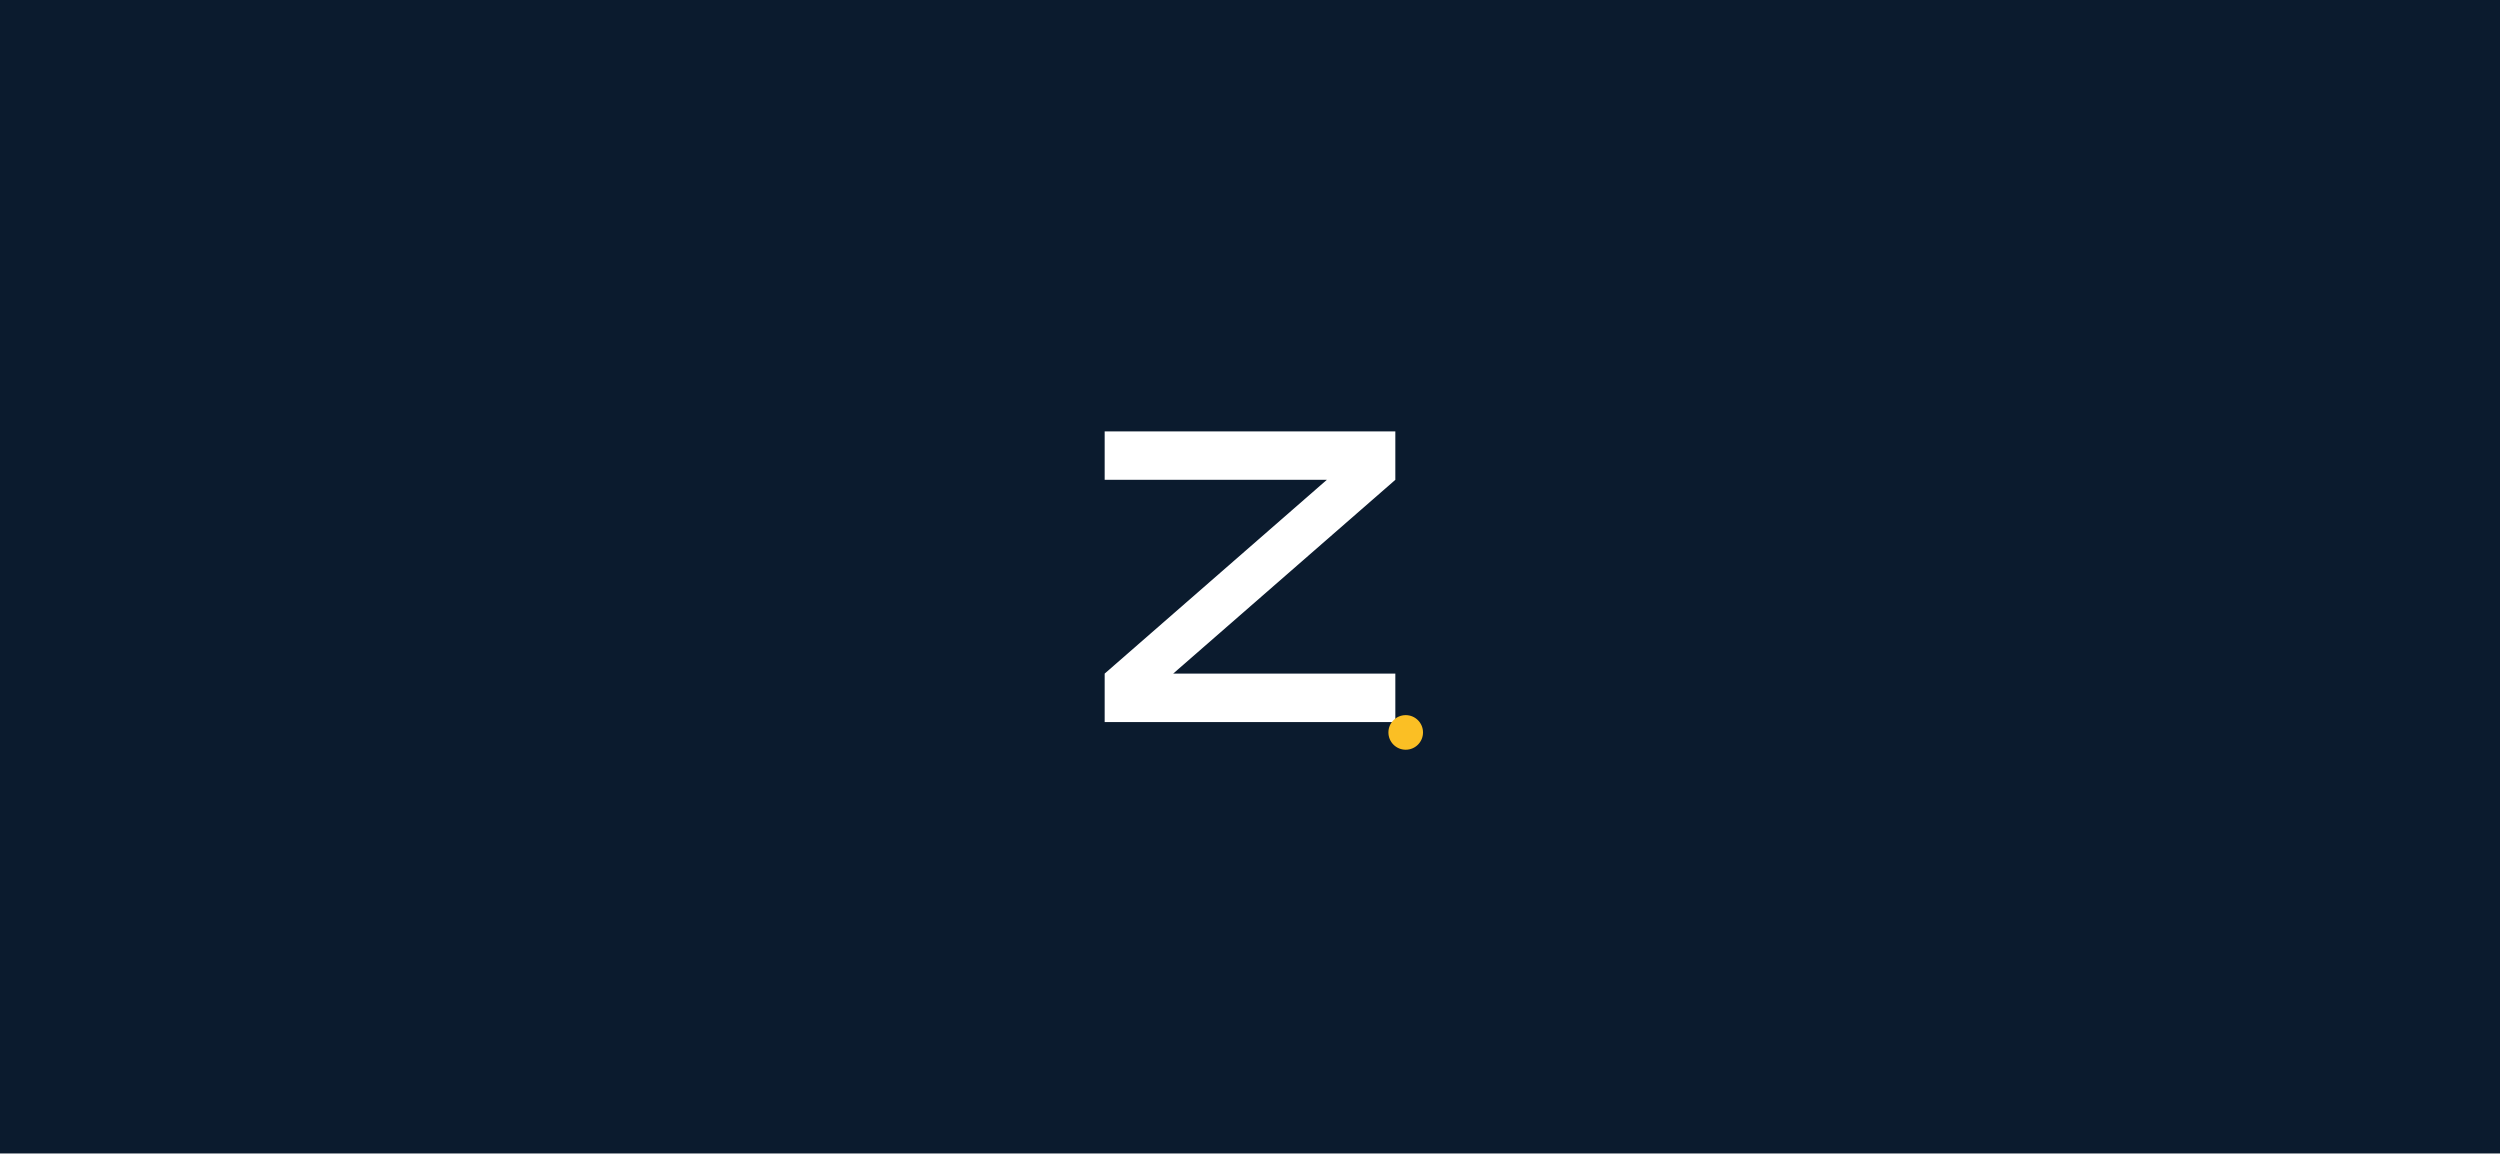
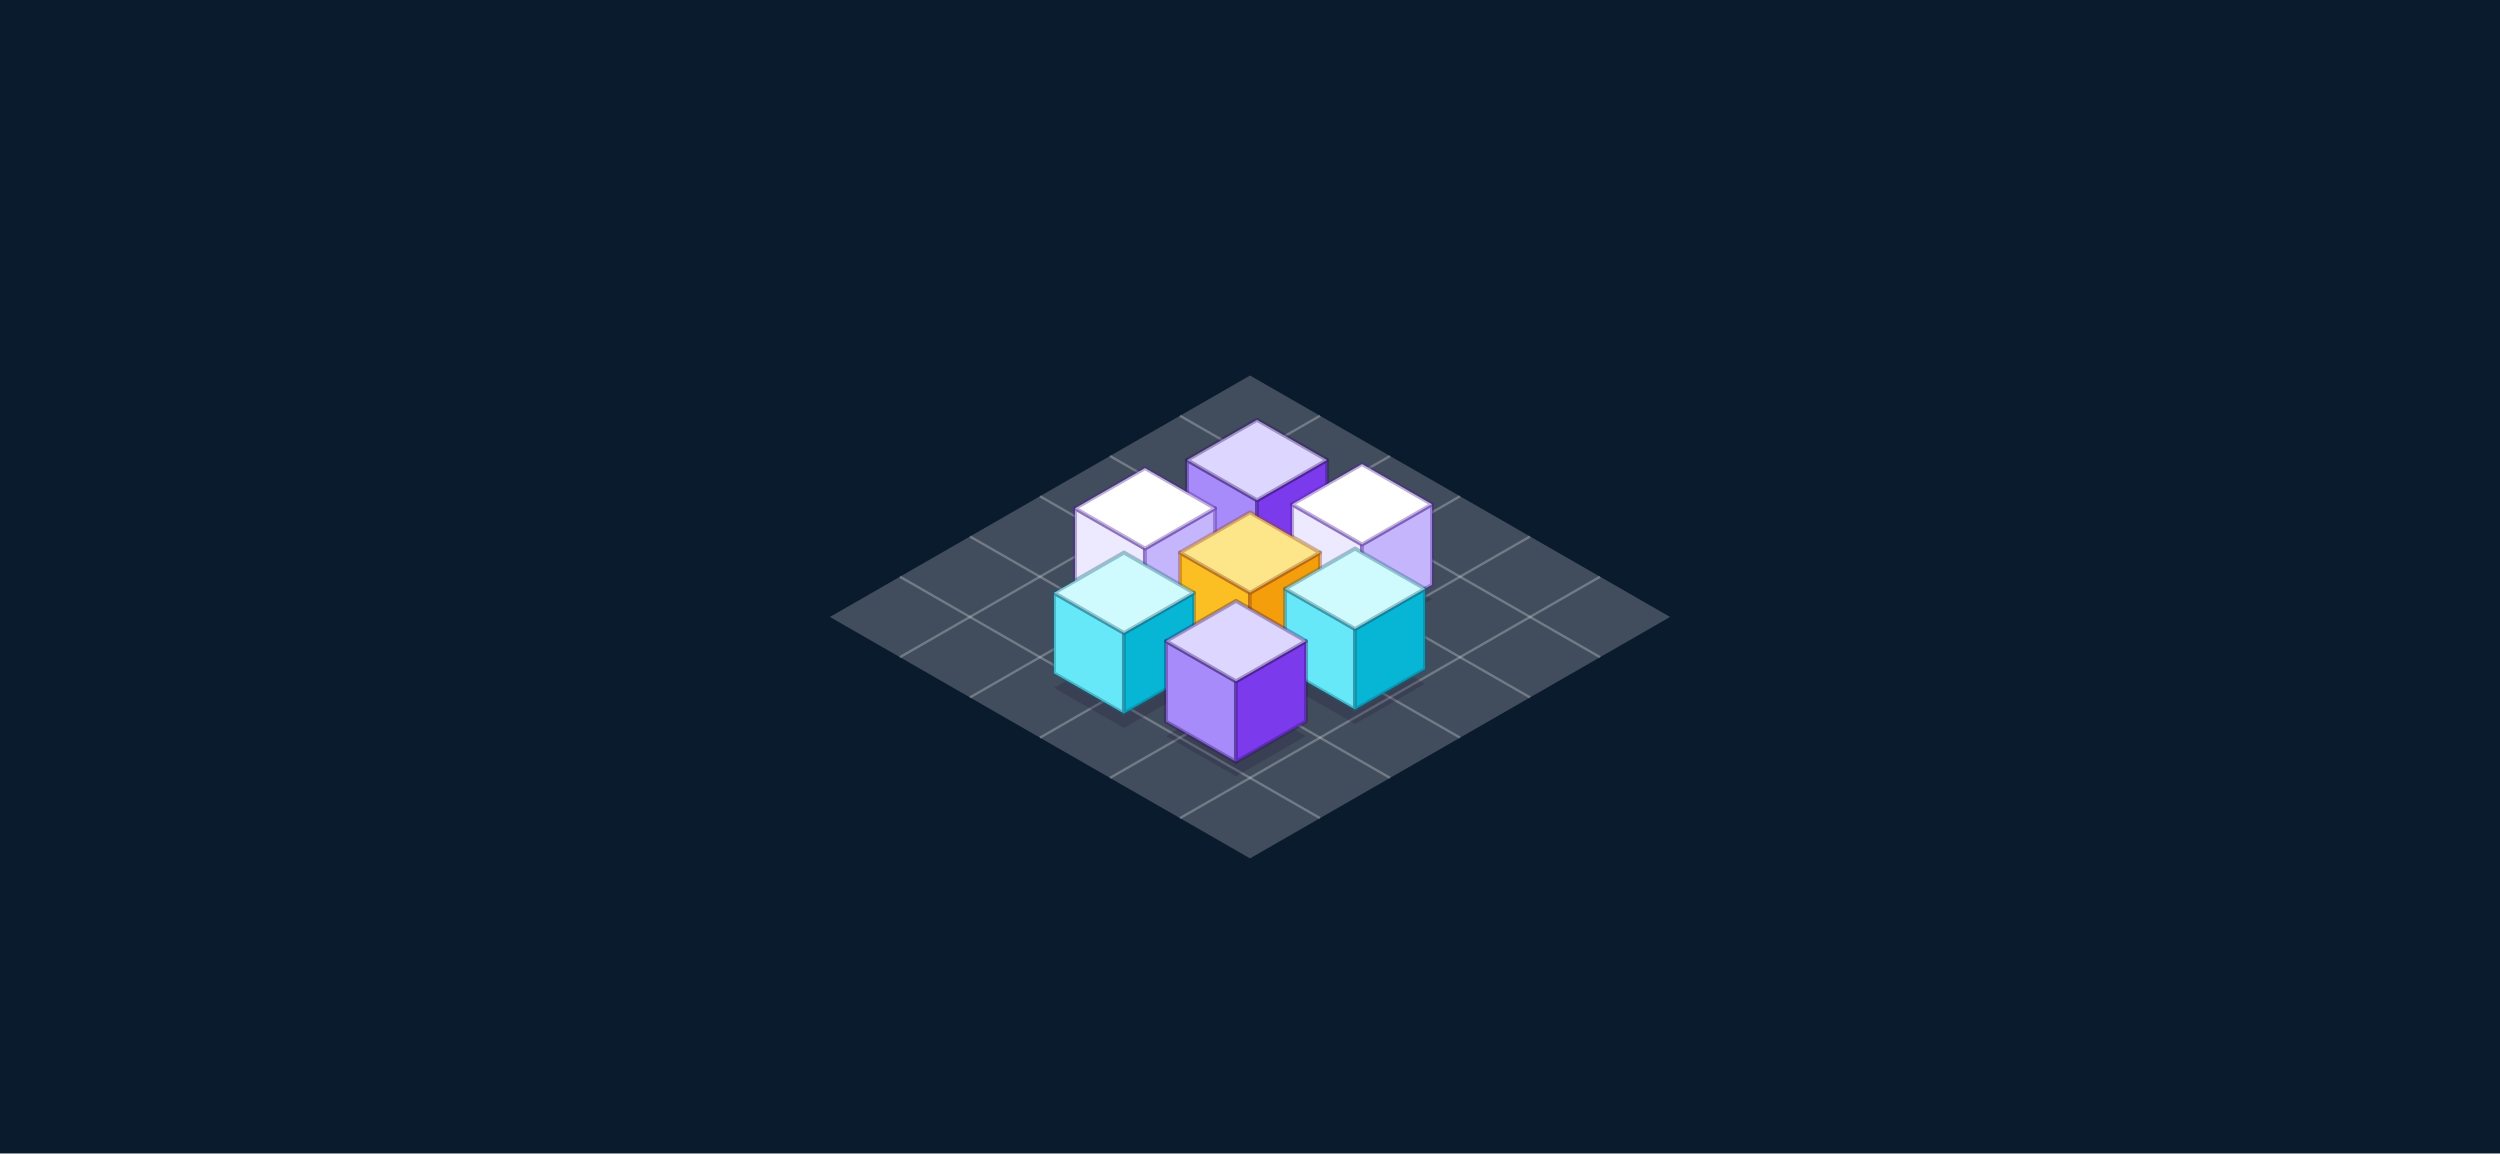
<svg xmlns="http://www.w3.org/2000/svg" width="2796" height="1290" viewBox="0 0 2796 1290">
-   <defs>
-     <linearGradient id="ziggy-gradient" x1="0" y1="0" x2="1" y2="1">
-       <stop offset="0%" stop-color="#3B82F6" />
-       <stop offset="100%" stop-color="#FB923C" />
-     </linearGradient>
-   </defs>
  <rect width="2796" height="1290" fill="#0B1B2E" />
-   <g transform="translate(1204.5 451.5) scale(0.387)">
-     <path d="M 80 80 L 920 80 L 920 220 L 278 780 L 920 780 L 920 920 L 80 920 L 80 780 L 722 220 L 80 220 Z" fill="#FFFFFF" />
-     <circle cx="950" cy="950" r="50" fill="#FBBF24" />
+   <g transform="translate(1398 420.0) scale(0.9)">
+     <polygon points="0.0,0.0 522.0,300.0 0.0,600.0 -522.0,300.0" fill="#FFFFFF" opacity=".22" />
+     <g stroke="#FFFFFF" stroke-opacity=".25" stroke-width="3">
+       <line x1="87" y1="50" x2="-435" y2="350" />
+       <line x1="-87" y1="50" x2="435" y2="350" />
+       <line x1="174" y1="100" x2="-348" y2="400" />
+       <line x1="-174" y1="100" x2="348" y2="400" />
+       <line x1="261" y1="150" x2="-261" y2="450" />
+       <line x1="-261" y1="150" x2="261" y2="450" />
+       <line x1="348" y1="200" x2="-174" y2="500" />
+       <line x1="-348" y1="200" x2="174" y2="500" />
+       <line x1="435" y1="250" x2="-87" y2="550" />
+       <line x1="-435" y1="250" x2="87" y2="550" />
+     </g>
+     <polygon points="8.7,173.0 95.7,223.0 8.7,273.0 -78.3,223.0" fill="#1B1035" opacity=".22" />
+     <polygon points="-78.3,205.0 8.7,255.0 8.7,155.0 -78.3,105.0" fill="#A78BFA" stroke="#2E1065" stroke-opacity=".35" stroke-width="5" stroke-linejoin="round" />
+     <polygon points="95.7,205.0 8.7,255.0 8.7,155.0 95.7,105.0" fill="#7C3AED" stroke="#2E1065" stroke-opacity=".35" stroke-width="5" stroke-linejoin="round" />
+     <polygon points="8.7,55.0 95.7,105.0 8.7,155.0 -78.3,105.0" fill="#DDD6FE" stroke="#2E1065" stroke-opacity=".35" stroke-width="5" stroke-linejoin="round" />
+     <polygon points="139.2,228.0 226.2,278.0 139.2,328.0 52.2,278.0" fill="#1B1035" opacity=".22" />
+     <polygon points="52.2,260.0 139.2,310.0 139.2,210.0 52.2,160.0" fill="#EDE9FE" stroke="#4C1D95" stroke-opacity=".35" stroke-width="5" stroke-linejoin="round" />
+     <polygon points="226.2,260.0 139.2,310.0 139.2,210.0 226.2,160.0" fill="#C4B5FD" stroke="#4C1D95" stroke-opacity=".35" stroke-width="5" stroke-linejoin="round" />
+     <polygon points="139.2,110.0 226.2,160.0 139.2,210.0 52.2,160.0" fill="#FFFFFF" stroke="#4C1D95" stroke-opacity=".35" stroke-width="5" stroke-linejoin="round" />
+     <polygon points="-130.5,233.0 -43.5,283.0 -130.5,333.0 -217.5,283.0" fill="#1B1035" opacity=".22" />
+     <polygon points="-217.5,265.0 -130.5,315.0 -130.5,215.0 -217.5,165.0" fill="#EDE9FE" stroke="#4C1D95" stroke-opacity=".35" stroke-width="5" stroke-linejoin="round" />
+     <polygon points="-43.5,265.0 -130.5,315.0 -130.5,215.0 -43.5,165.0" fill="#C4B5FD" stroke="#4C1D95" stroke-opacity=".35" stroke-width="5" stroke-linejoin="round" />
+     <polygon points="-130.5,115.0 -43.5,165.0 -130.5,215.0 -217.5,165.0" fill="#FFFFFF" stroke="#4C1D95" stroke-opacity=".35" stroke-width="5" stroke-linejoin="round" />
+     <polygon points="0.0,288.0 87.0,338.0 0.0,388.0 -87.0,338.0" fill="#1B1035" opacity=".22" />
+     <polygon points="-87.0,320.0 0.0,370.0 0.0,270.0 -87.0,220.0" fill="#FBBF24" stroke="#92400E" stroke-opacity=".35" stroke-width="5" stroke-linejoin="round" />
+     <polygon points="87.0,320.0 0.0,370.0 0.0,270.0 87.0,220.0" fill="#F59E0B" stroke="#92400E" stroke-opacity=".35" stroke-width="5" stroke-linejoin="round" />
+     <polygon points="0.0,170.0 87.0,220.0 0.0,270.0 -87.0,220.0" fill="#FDE68A" stroke="#92400E" stroke-opacity=".35" stroke-width="5" stroke-linejoin="round" />
+     <polygon points="130.5,333.0 217.5,383.0 130.5,433.0 43.5,383.0" fill="#1B1035" opacity=".22" />
+     <polygon points="43.5,365.0 130.5,415.0 130.5,315.0 43.5,265.0" fill="#67E8F9" stroke="#155E75" stroke-opacity=".35" stroke-width="5" stroke-linejoin="round" />
+     <polygon points="217.5,365.0 130.5,415.0 130.5,315.0 217.5,265.0" fill="#06B6D4" stroke="#155E75" stroke-opacity=".35" stroke-width="5" stroke-linejoin="round" />
+     <polygon points="130.5,215.0 217.5,265.0 130.5,315.0 43.5,265.0" fill="#CFFAFE" stroke="#155E75" stroke-opacity=".35" stroke-width="5" stroke-linejoin="round" />
+     <polygon points="-156.6,338.0 -69.6,388.0 -156.6,438.0 -243.6,388.0" fill="#1B1035" opacity=".22" />
+     <polygon points="-243.6,370.0 -156.6,420.0 -156.6,320.0 -243.6,270.0" fill="#67E8F9" stroke="#155E75" stroke-opacity=".35" stroke-width="5" stroke-linejoin="round" />
+     <polygon points="-69.6,370.0 -156.6,420.0 -156.6,320.0 -69.6,270.0" fill="#06B6D4" stroke="#155E75" stroke-opacity=".35" stroke-width="5" stroke-linejoin="round" />
+     <polygon points="-156.6,220.0 -69.6,270.0 -156.6,320.0 -243.6,270.0" fill="#CFFAFE" stroke="#155E75" stroke-opacity=".35" stroke-width="5" stroke-linejoin="round" />
+     <polygon points="-17.4,398.0 69.6,448.0 -17.4,498.0 -104.4,448.0" fill="#1B1035" opacity=".22" />
+     <polygon points="-104.4,430.0 -17.4,480.0 -17.4,380.0 -104.4,330.0" fill="#A78BFA" stroke="#2E1065" stroke-opacity=".35" stroke-width="5" stroke-linejoin="round" />
+     <polygon points="69.6,430.0 -17.4,480.0 -17.4,380.0 69.6,330.0" fill="#7C3AED" stroke="#2E1065" stroke-opacity=".35" stroke-width="5" stroke-linejoin="round" />
+     <polygon points="-17.4,280.0 69.6,330.0 -17.4,380.0 -104.4,330.0" fill="#DDD6FE" stroke="#2E1065" stroke-opacity=".35" stroke-width="5" stroke-linejoin="round" />
  </g>
</svg>
